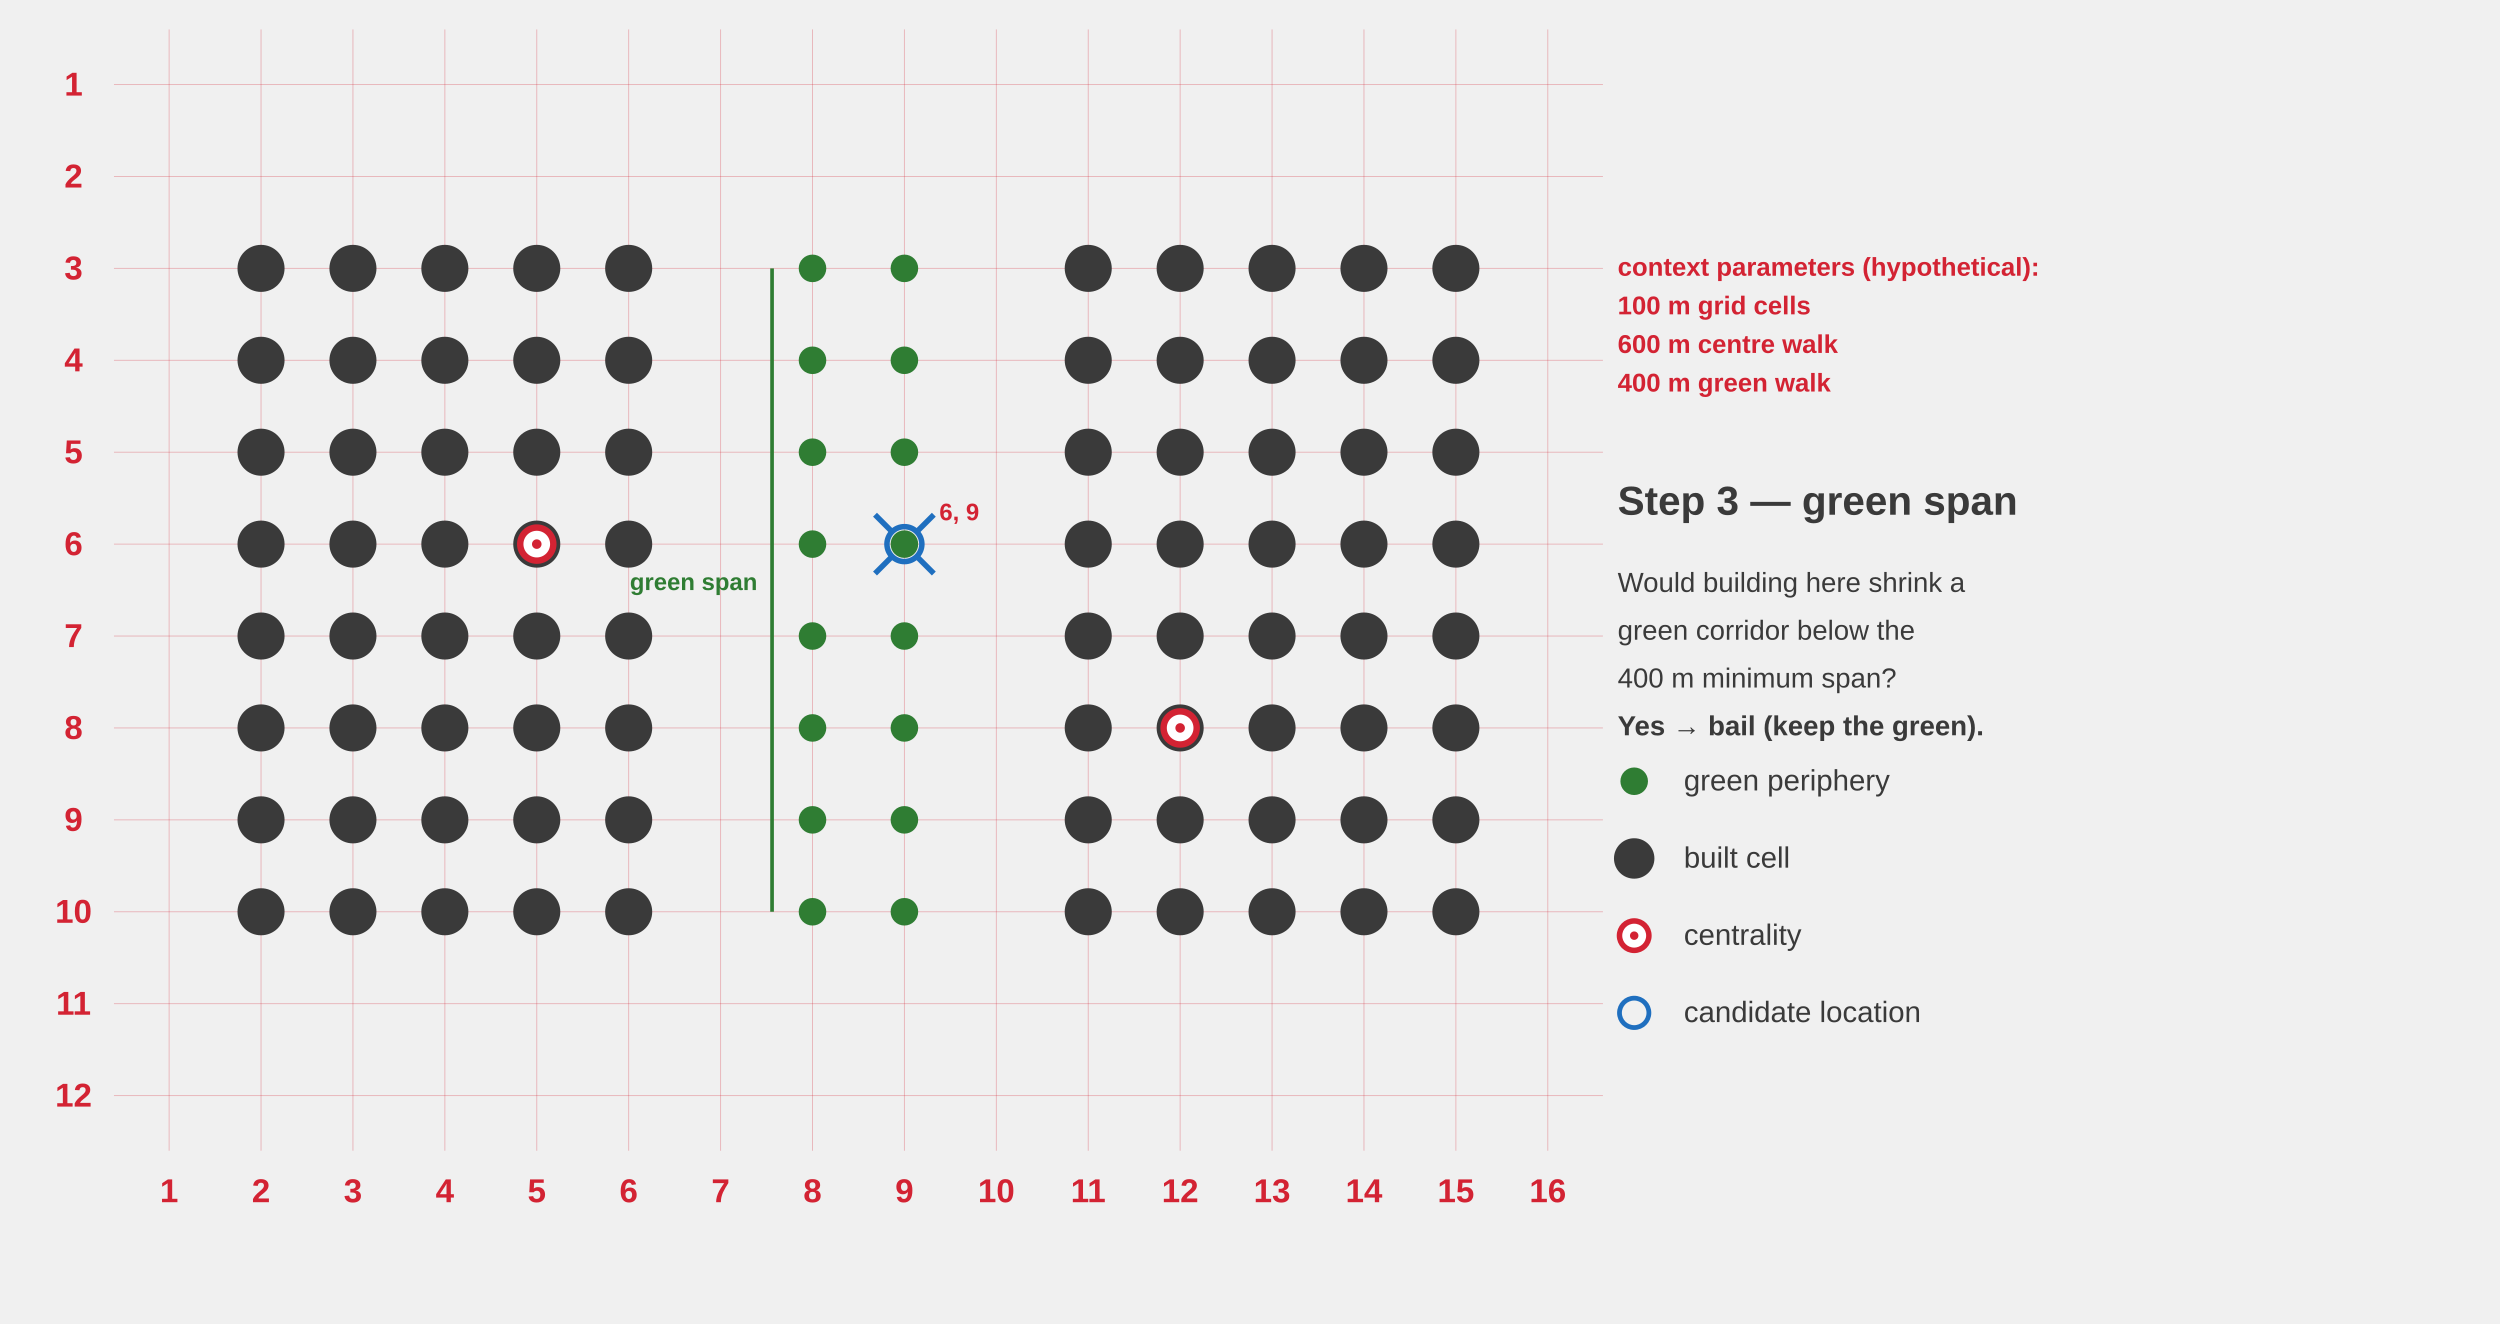
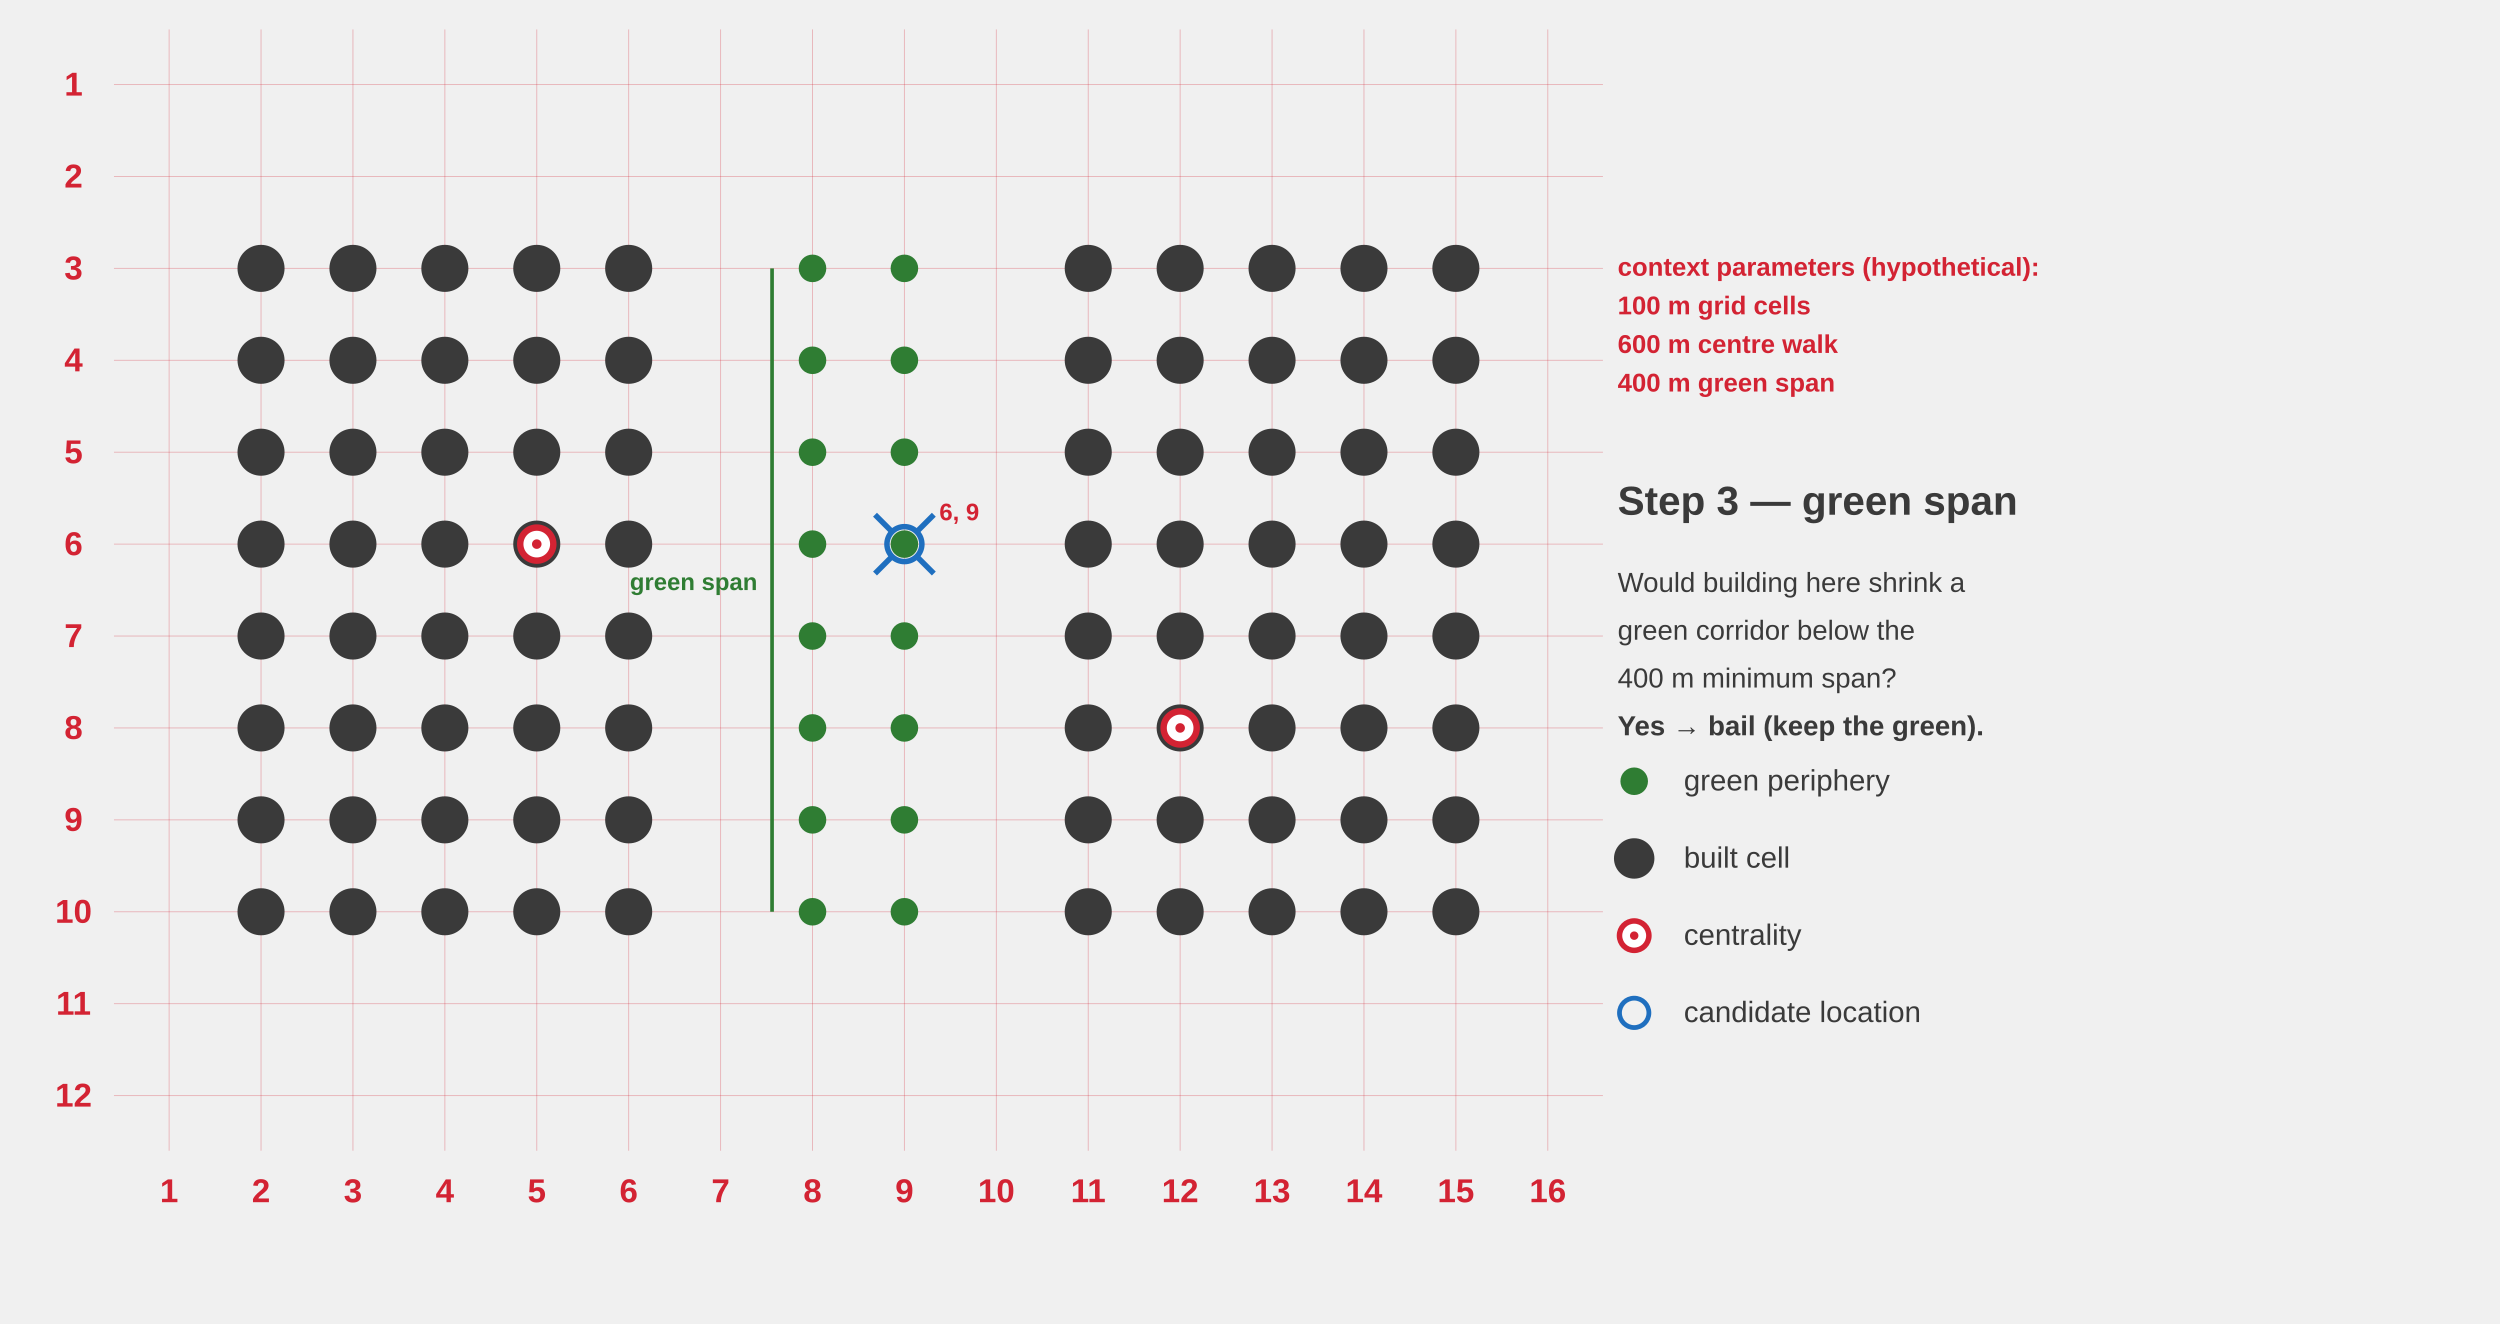
<svg xmlns="http://www.w3.org/2000/svg" viewBox="0 0 1360 720" font-family="Arial, sans-serif">
  <line x1="92.0" y1="16.0" x2="92.0" y2="626.0" stroke="#D32333" stroke-width="0.5" opacity="0.3" />
  <line x1="142.0" y1="16.0" x2="142.0" y2="626.0" stroke="#D32333" stroke-width="0.5" opacity="0.3" />
  <line x1="192.0" y1="16.0" x2="192.0" y2="626.0" stroke="#D32333" stroke-width="0.5" opacity="0.3" />
  <line x1="242.0" y1="16.0" x2="242.0" y2="626.0" stroke="#D32333" stroke-width="0.5" opacity="0.3" />
  <line x1="292.0" y1="16.0" x2="292.0" y2="626.0" stroke="#D32333" stroke-width="0.5" opacity="0.3" />
  <line x1="342.0" y1="16.0" x2="342.0" y2="626.0" stroke="#D32333" stroke-width="0.5" opacity="0.3" />
  <line x1="392.0" y1="16.0" x2="392.0" y2="626.0" stroke="#D32333" stroke-width="0.5" opacity="0.3" />
  <line x1="442.0" y1="16.0" x2="442.0" y2="626.0" stroke="#D32333" stroke-width="0.5" opacity="0.3" />
  <line x1="492.0" y1="16.0" x2="492.0" y2="626.0" stroke="#D32333" stroke-width="0.5" opacity="0.3" />
  <line x1="542.0" y1="16.0" x2="542.0" y2="626.0" stroke="#D32333" stroke-width="0.5" opacity="0.3" />
  <line x1="592.0" y1="16.0" x2="592.0" y2="626.0" stroke="#D32333" stroke-width="0.5" opacity="0.3" />
  <line x1="642.0" y1="16.0" x2="642.0" y2="626.0" stroke="#D32333" stroke-width="0.5" opacity="0.3" />
  <line x1="692.0" y1="16.0" x2="692.0" y2="626.0" stroke="#D32333" stroke-width="0.5" opacity="0.3" />
  <line x1="742.0" y1="16.0" x2="742.0" y2="626.0" stroke="#D32333" stroke-width="0.5" opacity="0.3" />
  <line x1="792.0" y1="16.0" x2="792.0" y2="626.0" stroke="#D32333" stroke-width="0.5" opacity="0.3" />
  <line x1="842.0" y1="16.0" x2="842.0" y2="626.0" stroke="#D32333" stroke-width="0.5" opacity="0.3" />
  <line x1="62.0" y1="46.0" x2="872.0" y2="46.0" stroke="#D32333" stroke-width="0.5" opacity="0.3" />
  <line x1="62.0" y1="96.0" x2="872.0" y2="96.0" stroke="#D32333" stroke-width="0.5" opacity="0.3" />
  <line x1="62.0" y1="146.0" x2="872.0" y2="146.0" stroke="#D32333" stroke-width="0.5" opacity="0.3" />
  <line x1="62.0" y1="196.0" x2="872.0" y2="196.0" stroke="#D32333" stroke-width="0.5" opacity="0.3" />
  <line x1="62.0" y1="246.0" x2="872.0" y2="246.0" stroke="#D32333" stroke-width="0.5" opacity="0.3" />
  <line x1="62.0" y1="296.0" x2="872.0" y2="296.0" stroke="#D32333" stroke-width="0.5" opacity="0.3" />
  <line x1="62.0" y1="346.0" x2="872.0" y2="346.0" stroke="#D32333" stroke-width="0.5" opacity="0.3" />
  <line x1="62.0" y1="396.0" x2="872.0" y2="396.0" stroke="#D32333" stroke-width="0.5" opacity="0.3" />
  <line x1="62.0" y1="446.0" x2="872.0" y2="446.0" stroke="#D32333" stroke-width="0.5" opacity="0.3" />
  <line x1="62.0" y1="496.0" x2="872.0" y2="496.0" stroke="#D32333" stroke-width="0.5" opacity="0.3" />
  <line x1="62.0" y1="546.0" x2="872.0" y2="546.0" stroke="#D32333" stroke-width="0.5" opacity="0.3" />
  <line x1="62.0" y1="596.0" x2="872.0" y2="596.0" stroke="#D32333" stroke-width="0.5" opacity="0.3" />
  <text x="92.0" y="654.0" fill="#D32333" font-weight="800" font-size="18" text-anchor="middle">1</text>
  <text x="142.0" y="654.0" fill="#D32333" font-weight="800" font-size="18" text-anchor="middle">2</text>
  <text x="192.0" y="654.0" fill="#D32333" font-weight="800" font-size="18" text-anchor="middle">3</text>
  <text x="242.0" y="654.0" fill="#D32333" font-weight="800" font-size="18" text-anchor="middle">4</text>
  <text x="292.0" y="654.0" fill="#D32333" font-weight="800" font-size="18" text-anchor="middle">5</text>
  <text x="342.0" y="654.0" fill="#D32333" font-weight="800" font-size="18" text-anchor="middle">6</text>
  <text x="392.0" y="654.0" fill="#D32333" font-weight="800" font-size="18" text-anchor="middle">7</text>
  <text x="442.0" y="654.0" fill="#D32333" font-weight="800" font-size="18" text-anchor="middle">8</text>
  <text x="492.0" y="654.0" fill="#D32333" font-weight="800" font-size="18" text-anchor="middle">9</text>
  <text x="542.0" y="654.0" fill="#D32333" font-weight="800" font-size="18" text-anchor="middle">10</text>
  <text x="592.0" y="654.0" fill="#D32333" font-weight="800" font-size="18" text-anchor="middle">11</text>
  <text x="642.0" y="654.0" fill="#D32333" font-weight="800" font-size="18" text-anchor="middle">12</text>
  <text x="692.0" y="654.0" fill="#D32333" font-weight="800" font-size="18" text-anchor="middle">13</text>
  <text x="742.0" y="654.0" fill="#D32333" font-weight="800" font-size="18" text-anchor="middle">14</text>
  <text x="792.0" y="654.0" fill="#D32333" font-weight="800" font-size="18" text-anchor="middle">15</text>
  <text x="842.0" y="654.0" fill="#D32333" font-weight="800" font-size="18" text-anchor="middle">16</text>
  <text x="40.0" y="52.0" fill="#D32333" font-weight="800" font-size="18" text-anchor="middle">1</text>
  <text x="40.0" y="102.0" fill="#D32333" font-weight="800" font-size="18" text-anchor="middle">2</text>
  <text x="40.0" y="152.0" fill="#D32333" font-weight="800" font-size="18" text-anchor="middle">3</text>
  <text x="40.0" y="202.0" fill="#D32333" font-weight="800" font-size="18" text-anchor="middle">4</text>
  <text x="40.0" y="252.0" fill="#D32333" font-weight="800" font-size="18" text-anchor="middle">5</text>
  <text x="40.0" y="302.0" fill="#D32333" font-weight="800" font-size="18" text-anchor="middle">6</text>
  <text x="40.0" y="352.0" fill="#D32333" font-weight="800" font-size="18" text-anchor="middle">7</text>
  <text x="40.0" y="402.0" fill="#D32333" font-weight="800" font-size="18" text-anchor="middle">8</text>
  <text x="40.0" y="452.0" fill="#D32333" font-weight="800" font-size="18" text-anchor="middle">9</text>
  <text x="40.0" y="502.0" fill="#D32333" font-weight="800" font-size="18" text-anchor="middle">10</text>
  <text x="40.0" y="552.0" fill="#D32333" font-weight="800" font-size="18" text-anchor="middle">11</text>
  <text x="40.0" y="602.0" fill="#D32333" font-weight="800" font-size="18" text-anchor="middle">12</text>
  <circle cx="142.0" cy="146.0" r="12.8" fill="#3a3a3a" />
  <circle cx="192.0" cy="146.0" r="12.8" fill="#3a3a3a" />
  <circle cx="242.0" cy="146.0" r="12.8" fill="#3a3a3a" />
  <circle cx="292.0" cy="146.0" r="12.8" fill="#3a3a3a" />
  <circle cx="342.0" cy="146.0" r="12.8" fill="#3a3a3a" />
  <circle cx="442.0" cy="146.0" r="7.5" fill="#2f7d33" />
  <circle cx="492.0" cy="146.0" r="7.5" fill="#2f7d33" />
  <circle cx="592.0" cy="146.0" r="12.8" fill="#3a3a3a" />
  <circle cx="642.0" cy="146.0" r="12.8" fill="#3a3a3a" />
  <circle cx="692.0" cy="146.0" r="12.8" fill="#3a3a3a" />
  <circle cx="742.0" cy="146.0" r="12.8" fill="#3a3a3a" />
  <circle cx="792.0" cy="146.0" r="12.8" fill="#3a3a3a" />
  <circle cx="142.0" cy="196.0" r="12.8" fill="#3a3a3a" />
  <circle cx="192.0" cy="196.0" r="12.8" fill="#3a3a3a" />
  <circle cx="242.0" cy="196.0" r="12.8" fill="#3a3a3a" />
  <circle cx="292.0" cy="196.0" r="12.8" fill="#3a3a3a" />
  <circle cx="342.0" cy="196.0" r="12.8" fill="#3a3a3a" />
  <circle cx="442.0" cy="196.0" r="7.5" fill="#2f7d33" />
  <circle cx="492.0" cy="196.0" r="7.5" fill="#2f7d33" />
  <circle cx="592.0" cy="196.0" r="12.8" fill="#3a3a3a" />
  <circle cx="642.0" cy="196.0" r="12.8" fill="#3a3a3a" />
  <circle cx="692.0" cy="196.0" r="12.8" fill="#3a3a3a" />
  <circle cx="742.0" cy="196.0" r="12.8" fill="#3a3a3a" />
  <circle cx="792.0" cy="196.0" r="12.8" fill="#3a3a3a" />
  <circle cx="142.0" cy="246.0" r="12.8" fill="#3a3a3a" />
  <circle cx="192.0" cy="246.0" r="12.8" fill="#3a3a3a" />
  <circle cx="242.0" cy="246.0" r="12.8" fill="#3a3a3a" />
  <circle cx="292.0" cy="246.0" r="12.8" fill="#3a3a3a" />
  <circle cx="342.0" cy="246.0" r="12.8" fill="#3a3a3a" />
  <circle cx="442.0" cy="246.0" r="7.5" fill="#2f7d33" />
  <circle cx="492.0" cy="246.0" r="7.5" fill="#2f7d33" />
  <circle cx="592.0" cy="246.0" r="12.8" fill="#3a3a3a" />
  <circle cx="642.0" cy="246.0" r="12.8" fill="#3a3a3a" />
  <circle cx="692.0" cy="246.0" r="12.8" fill="#3a3a3a" />
  <circle cx="742.0" cy="246.0" r="12.8" fill="#3a3a3a" />
  <circle cx="792.0" cy="246.0" r="12.8" fill="#3a3a3a" />
  <circle cx="142.0" cy="296.0" r="12.8" fill="#3a3a3a" />
  <circle cx="192.0" cy="296.0" r="12.8" fill="#3a3a3a" />
  <circle cx="242.0" cy="296.0" r="12.8" fill="#3a3a3a" />
  <circle cx="292.0" cy="296.0" r="12.8" fill="#3a3a3a" />
  <circle cx="342.0" cy="296.0" r="12.8" fill="#3a3a3a" />
  <circle cx="442.0" cy="296.0" r="7.5" fill="#2f7d33" />
  <circle cx="492.0" cy="296.0" r="7.5" fill="#2f7d33" />
  <circle cx="592.0" cy="296.0" r="12.8" fill="#3a3a3a" />
  <circle cx="642.0" cy="296.0" r="12.8" fill="#3a3a3a" />
  <circle cx="692.0" cy="296.0" r="12.8" fill="#3a3a3a" />
  <circle cx="742.0" cy="296.0" r="12.8" fill="#3a3a3a" />
  <circle cx="792.0" cy="296.0" r="12.8" fill="#3a3a3a" />
  <circle cx="142.0" cy="346.0" r="12.8" fill="#3a3a3a" />
  <circle cx="192.0" cy="346.0" r="12.8" fill="#3a3a3a" />
  <circle cx="242.0" cy="346.0" r="12.8" fill="#3a3a3a" />
  <circle cx="292.0" cy="346.0" r="12.8" fill="#3a3a3a" />
  <circle cx="342.0" cy="346.0" r="12.8" fill="#3a3a3a" />
  <circle cx="442.0" cy="346.0" r="7.5" fill="#2f7d33" />
  <circle cx="492.0" cy="346.0" r="7.5" fill="#2f7d33" />
  <circle cx="592.0" cy="346.0" r="12.8" fill="#3a3a3a" />
  <circle cx="642.0" cy="346.0" r="12.8" fill="#3a3a3a" />
  <circle cx="692.0" cy="346.0" r="12.8" fill="#3a3a3a" />
  <circle cx="742.0" cy="346.0" r="12.8" fill="#3a3a3a" />
  <circle cx="792.0" cy="346.0" r="12.8" fill="#3a3a3a" />
  <circle cx="142.0" cy="396.0" r="12.8" fill="#3a3a3a" />
  <circle cx="192.0" cy="396.0" r="12.8" fill="#3a3a3a" />
  <circle cx="242.0" cy="396.0" r="12.8" fill="#3a3a3a" />
  <circle cx="292.0" cy="396.0" r="12.8" fill="#3a3a3a" />
  <circle cx="342.0" cy="396.0" r="12.8" fill="#3a3a3a" />
  <circle cx="442.0" cy="396.0" r="7.5" fill="#2f7d33" />
  <circle cx="492.0" cy="396.0" r="7.5" fill="#2f7d33" />
  <circle cx="592.0" cy="396.0" r="12.8" fill="#3a3a3a" />
  <circle cx="642.0" cy="396.0" r="12.8" fill="#3a3a3a" />
  <circle cx="692.0" cy="396.0" r="12.8" fill="#3a3a3a" />
  <circle cx="742.0" cy="396.0" r="12.8" fill="#3a3a3a" />
  <circle cx="792.0" cy="396.0" r="12.8" fill="#3a3a3a" />
  <circle cx="142.0" cy="446.0" r="12.8" fill="#3a3a3a" />
  <circle cx="192.0" cy="446.0" r="12.8" fill="#3a3a3a" />
  <circle cx="242.0" cy="446.0" r="12.8" fill="#3a3a3a" />
  <circle cx="292.0" cy="446.0" r="12.8" fill="#3a3a3a" />
  <circle cx="342.0" cy="446.0" r="12.8" fill="#3a3a3a" />
  <circle cx="442.0" cy="446.0" r="7.5" fill="#2f7d33" />
  <circle cx="492.0" cy="446.0" r="7.5" fill="#2f7d33" />
  <circle cx="592.0" cy="446.0" r="12.8" fill="#3a3a3a" />
  <circle cx="642.0" cy="446.0" r="12.8" fill="#3a3a3a" />
  <circle cx="692.0" cy="446.0" r="12.8" fill="#3a3a3a" />
  <circle cx="742.0" cy="446.0" r="12.8" fill="#3a3a3a" />
  <circle cx="792.0" cy="446.0" r="12.8" fill="#3a3a3a" />
  <circle cx="142.0" cy="496.0" r="12.8" fill="#3a3a3a" />
  <circle cx="192.0" cy="496.0" r="12.8" fill="#3a3a3a" />
  <circle cx="242.0" cy="496.0" r="12.8" fill="#3a3a3a" />
  <circle cx="292.0" cy="496.0" r="12.8" fill="#3a3a3a" />
  <circle cx="342.0" cy="496.0" r="12.8" fill="#3a3a3a" />
  <circle cx="442.0" cy="496.0" r="7.5" fill="#2f7d33" />
  <circle cx="492.0" cy="496.0" r="7.5" fill="#2f7d33" />
  <circle cx="592.0" cy="496.0" r="12.8" fill="#3a3a3a" />
  <circle cx="642.0" cy="496.0" r="12.8" fill="#3a3a3a" />
  <circle cx="692.0" cy="496.0" r="12.8" fill="#3a3a3a" />
  <circle cx="742.0" cy="496.0" r="12.8" fill="#3a3a3a" />
  <circle cx="792.0" cy="496.0" r="12.8" fill="#3a3a3a" />
  <circle cx="292.0" cy="296.0" r="9" fill="white" stroke="#D32333" stroke-width="3.5" />
  <circle cx="292.0" cy="296.0" r="2.6" fill="#D32333" />
  <circle cx="642.0" cy="396.0" r="9" fill="white" stroke="#D32333" stroke-width="3.5" />
  <circle cx="642.0" cy="396.0" r="2.6" fill="#D32333" />
  <circle cx="492.0" cy="296.0" r="9.5" fill="none" stroke="#1f6fbf" stroke-width="3" />
  <line x1="485.0" y1="289.0" x2="476.0" y2="280.0" stroke="#1f6fbf" stroke-width="3" />
  <line x1="499.0" y1="289.0" x2="508.0" y2="280.0" stroke="#1f6fbf" stroke-width="3" />
  <line x1="499.0" y1="303.0" x2="508.0" y2="312.0" stroke="#1f6fbf" stroke-width="3" />
  <line x1="485.0" y1="303.0" x2="476.0" y2="312.0" stroke="#1f6fbf" stroke-width="3" />
  <text x="511.0" y="283.0" fill="#D32333" font-weight="700" font-size="13">6, 9</text>
  <line x1="420.0" y1="146.0" x2="420.0" y2="496.0" stroke="#2f7d33" stroke-width="2" />
  <text x="412.0" y="321.0" fill="#2f7d33" font-weight="700" font-size="13" text-anchor="end">green span</text>
  <text x="880" y="150" fill="#D32333" font-weight="700" font-size="14">context parameters (hypothetical):</text>
  <text x="880" y="171" fill="#D32333" font-weight="700" font-size="14">100 m grid cells</text>
  <text x="880" y="192" fill="#D32333" font-weight="700" font-size="14">600 m centre walk</text>
-   <text x="880" y="213" fill="#D32333" font-weight="700" font-size="14">400 m green walk</text>
+   <text x="880" y="213" fill="#D32333" font-weight="700" font-size="14">400 m green span</text>
  <text x="880" y="280" fill="#3a3a3a" font-weight="700" font-size="22">Step 3 — green span</text>
  <text x="880" y="322" fill="#3a3a3a" font-weight="400" font-size="15">Would building here shrink a</text>
  <text x="880" y="348" fill="#3a3a3a" font-weight="400" font-size="15">green corridor below the</text>
  <text x="880" y="374" fill="#3a3a3a" font-weight="400" font-size="15">400 m minimum span?</text>
  <text x="880" y="400" fill="#3a3a3a" font-weight="700" font-size="15">Yes → bail (keep the green).</text>
  <circle cx="889" cy="425" r="7.5" fill="#2f7d33" />
  <text x="916" y="430" fill="#3a3a3a" font-size="16">green periphery</text>
  <circle cx="889" cy="467" r="11" fill="#3a3a3a" />
  <text x="916" y="472" fill="#3a3a3a" font-size="16">built cell</text>
  <circle cx="889" cy="509" r="8" fill="white" stroke="#D32333" stroke-width="3" />
  <circle cx="889" cy="509" r="2.3" fill="#D32333" />
  <text x="916" y="514" fill="#3a3a3a" font-size="16">centrality</text>
  <circle cx="889" cy="551" r="8" fill="none" stroke="#1f6fbf" stroke-width="2.6" />
  <text x="916" y="556" fill="#3a3a3a" font-size="16">candidate location</text>
</svg>
